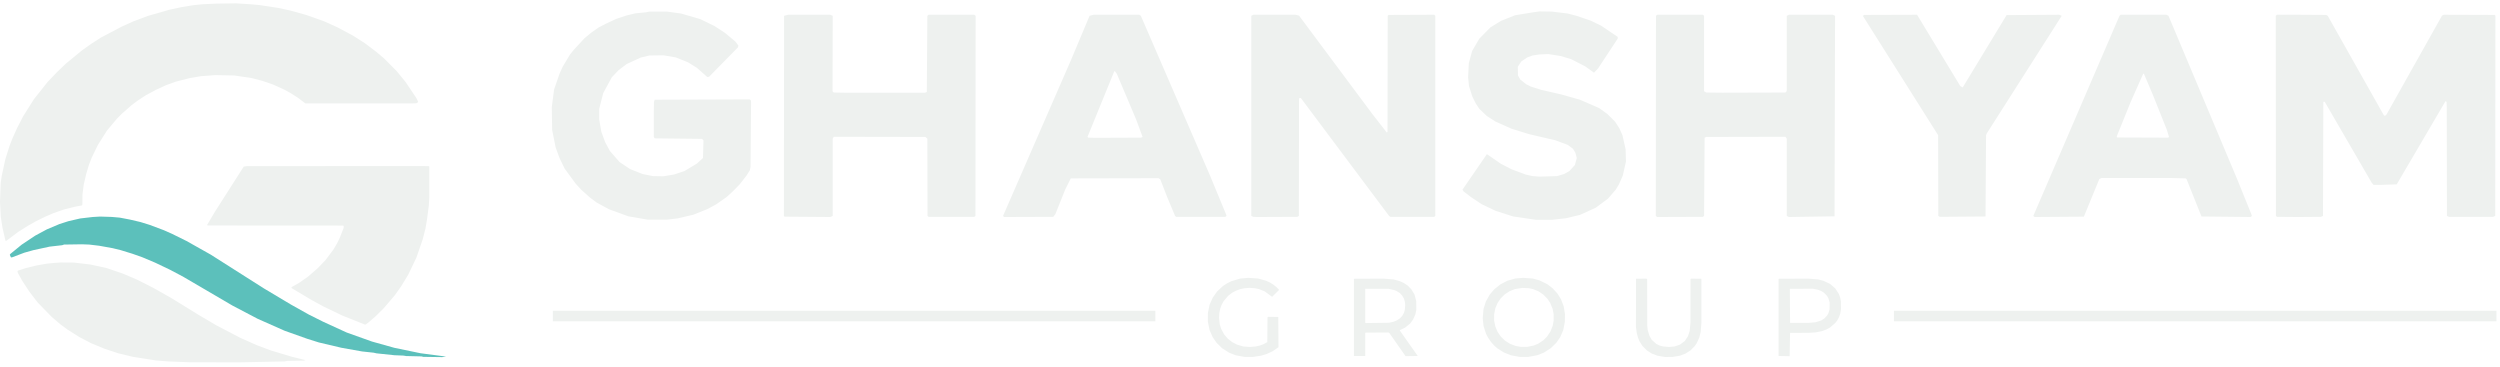
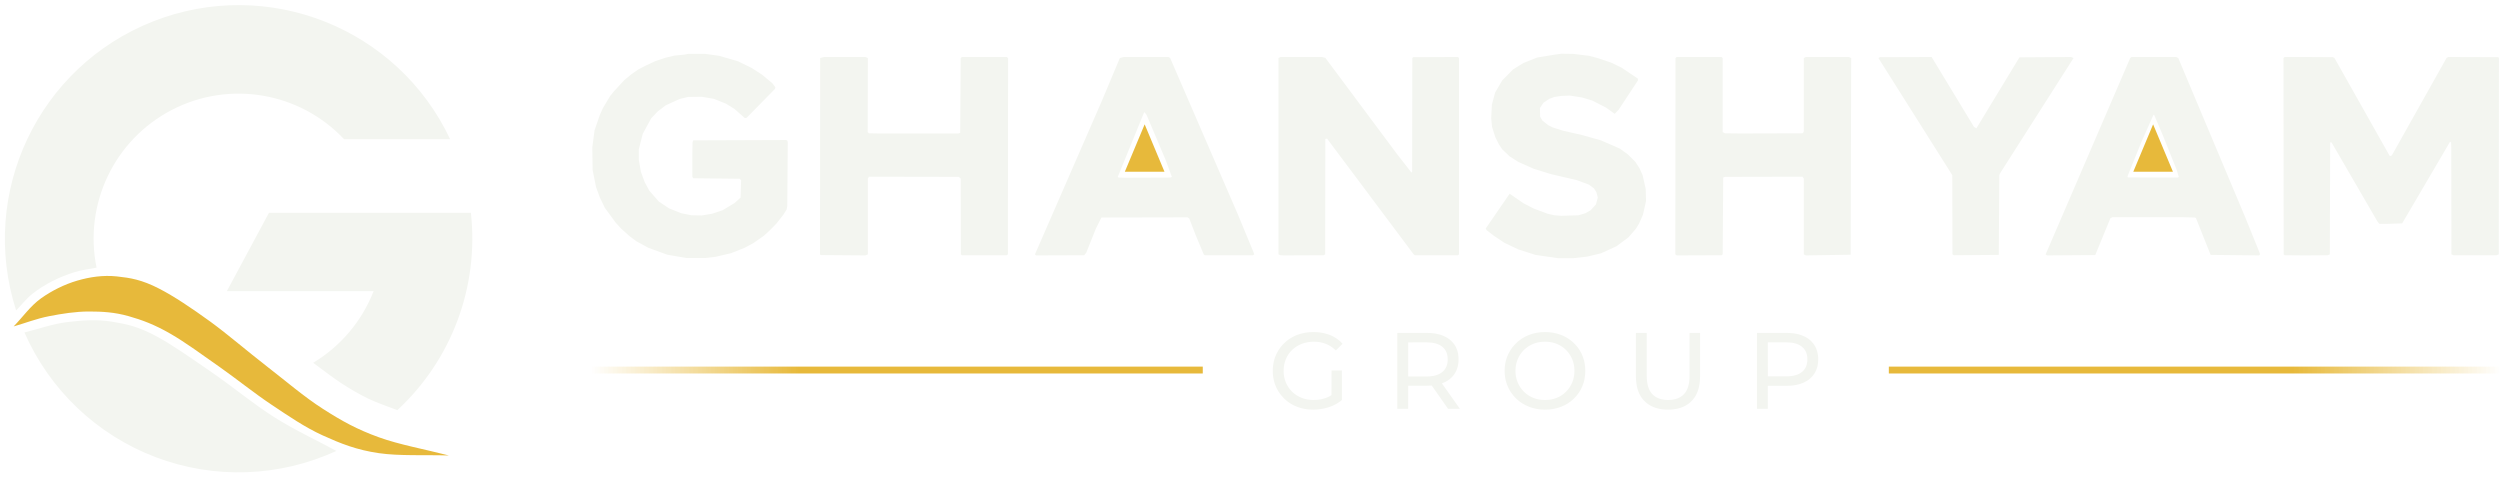
- <svg xmlns="http://www.w3.org/2000/svg" viewBox="0 444 1423.9 209" role="img" aria-labelledby="t">
-   <g transform="translate(-163.55 446.06) scale(0.51284)">
-     <path fill="#EEF1EF" fill-rule="evenodd" d="M559.1 0L581 -0.3L597 0.7L607 1.6L628 4.8L641 7.6L659 12.6L679 19.7L694 26.5L711 35.6L724 43.9L737 53.7L745.6 61L759.5 75L769.3 87L781.4 105L783.3 109L782.6 110L781 110.7L777 110.8L658 110.8L650 104.7L642 99.6L635 95.7L622 89.8L610 85.7L598 82.6L579 79.8L558 79.4L542 80.6L530 82.6L514 86.7L503 90.7L492 95.8L481 101.7L472 107.6L465 112.8L454 122.5L448.6 128L437.7 141L427.6 157L420.8 171L417.7 179L414.7 189L411.9 201L410.5 212L410.4 223L410 224.1L402 225.6L390 228.6L378 232.8L369 236.7L359 241.6L350 246.7L339 253.6L326 263.4L325 263.4L321.7 249L319.8 237L318.9 220L319.7 199L320.9 191L324.8 173L329.5 158L332.6 150L338 138L344.7 125L356.7 106L371.8 87L382.3 76L392 66.7L410 51.9L420 44.8L431 37.7L454 25.6L467 19.7L483 13.7L507 6.8L521 3.8L534 1.7L544 0.7ZM589.6 181L593 180.5L786 180.4L795 180.5L795.7 181L795.7 215L795.2 224L793.1 240L791.4 250L788.3 262L781.4 282L772.3 301L764.4 314L757.3 324L745 338.4L736 347.3L728 354.2L725 356.4L724 356.4L699 346.4L678 336.3L665 329.2L643 316.1L642.5 315L651 310.2L661 303.2L671.6 294L680.3 285L689.3 273L693.4 266L696.3 260L700.6 249L700.6 247L700 246.5L550 246.4L548.8 246L557.7 231ZM378.9 288L386 287.5L401 287.6L419 289.7L437 293.6L455 299.7L471 306.5L489 315.6L509 326.9L539 345.4L559 357.2L586 371.3L604 379.3L620 385.3L643 392.2L658.3 396L656 396.5L638 396.8L635 397.4L585 398.4L529 398.3L506 397.4L492 396.3L467 392.4L450 388.3L435 383.3L420 377.1L407 370.3L394 362.1L386 356.2L376.4 348L360.8 332L351.6 320L343.7 308L338.7 299L338.3 297L339 296.5L348 293.6L360 290.7L371 288.8Z" />
-     <path fill="#5CC0BB" fill-rule="evenodd" d="M421.7 237L430 236.5L443 236.9L452 237.7L463 239.8L475 242.6L485 245.7L501 251.7L510 255.7L526 263.6L553 278.8L612 316.3L642 334.2L662 345.4L678 353.4L704 365.3L732 375.3L757 382.3L786 388.3L814.3 392L810 392.6L789 392.3L787 391.8L770 391.4L767 390.9L757 390.5L737 388.4L734 387.7L721 386.3L698 382.2L673 376.3L660 372.2L635 363.3L605 350L577 335.3L523 303.7L508 295.7L491 287.6L477 281.7L466 277.8L453 273.8L444 271.6L429 268.9L418 267.6L410 267.3L390 267.6L388 268.3L374 269.9L356 273.8L346 276.6L332 281.9L331 281.7L329.8 279L330.4 278L343 267.7L358 257.7L371 250.7L385 244.8L395 241.6L408 238.6Z" />
+ <svg xmlns="http://www.w3.org/2000/svg" viewBox="0 0 1451.48 277" role="img" aria-labelledby="t">
+   <defs>
+     <linearGradient id="r1">
+       <stop offset="0" stop-color="#E7B93B" stop-opacity="0" />
+       <stop offset=".34" stop-color="#E7B93B" />
+     </linearGradient>
+     <linearGradient id="r2">
+       <stop offset=".66" stop-color="#E7B93B" />
+       <stop offset="1" stop-color="#E7B93B" stop-opacity="0" />
+     </linearGradient>
+   </defs>
+   <g transform="translate(0 0) scale(0.277)">
+     <path fill="#F3F5F0" fill-rule="evenodd" d="M943.5 291.8A490.0 490.0 0 0 0 33.8 650.7C45.0 639.2 54.8 626.4 67.6 616.1C80.2 605.9 95.1 596.8 109.9 589.1C124.8 581.5 141.6 575.0 156.7 570.3C172.4 565.5 187.2 564.1 202.4 561.0A303.8 303.8 0 0 1 721.2 291.8ZM563.7 446.1L987.0 446.1A490.0 490.0 0 0 1 832.8 859.7C812.4 851.6 791.4 845.0 771.5 835.4C751.8 825.8 733.5 815.0 714.0 802.3C695.2 789.9 675.6 774.4 656.4 760.4A303.8 303.8 0 0 0 783.1 610.2L475.5 610.2ZM51.2 696.8C81.2 689.5 110.4 678.8 141.0 675.1C171.4 671.4 202.7 669.0 234.4 674.2C265.1 679.3 288.2 683.6 328.2 705.0C361.6 722.9 404.1 753.0 446.5 782.2C486.6 809.8 532.1 847.4 574.5 874.2C618.3 901.9 661.5 921.5 705.0 945.1A490.0 490.0 0 0 1 51.2 696.8Z" />
+     <path fill="#E7B93B" d="M28.6 684.2C47.7 664.6 63.5 641.5 85.9 625.4C108.0 609.6 135.4 595.9 161.9 588.2C188.5 580.5 215.9 576.3 245.2 579.4C273.2 582.4 296.9 586.1 333.4 604.9C364.3 620.7 401.9 645.9 441.2 674.4C477.5 700.9 519.8 737.3 558.8 767.5C598.2 798.0 638.2 832.3 676.4 856.7C716.8 882.6 747.9 899.8 794.0 916.5C837.0 932.1 892.0 942.0 941.0 954.7C892.0 953.1 836.7 956.1 794.0 949.8C747.3 943.0 714.1 929.7 676.4 912.6C639.0 895.6 605.1 872.2 568.6 847.9C533.2 824.3 495.3 793.8 460.8 769.5C425.0 744.3 388.2 717.4 357.9 699.9C323.4 680.0 297.5 670.6 269.7 662.7C240.1 654.3 214.2 652.9 186.4 652.9C158.6 652.9 129.0 657.6 103.1 662.7C76.2 667.9 53.4 677.1 28.6 684.2Z" />
  </g>
-   <g transform="translate(314.88 0)">
-     <path fill="#EEF1EF" fill-rule="evenodd" d="M53.1 451L55 450.6L65 450.6L73 451.7L84 454.9L92 458.8L98 462.7L104 467.7L105.7 470L105.4 471L89 487.7L88 487.9L82 482.6L77 479.5L70 476.7L63 475.5L55 475.6L50 476.8L42 480.5L37.4 484L33.6 488L28.7 497L26.4 506L26.4 512L27.6 519L29.8 525L32.5 530L38 536.3L44 540.3L51 543.1L57 544.3L63 544.4L69 543.4L75 541.4L82 537.2L85.5 534L85.8 524L85 523.1L58 522.8L57.5 522L57.5 508L57.6 502L58 500.8L112 500.6L112.7 501L112.9 502L112.6 539L112.2 541L110.3 544L106.4 549L102.5 553L99 556.2L93 560.4L88 563.1L80 566.3L71 568.4L65 569.1L54 569.1L43 567.2L32 563.2L25 559.4L21 556.4L16.1 552L13 548.6L6.7 540L3.8 534L1.6 528L-0.4 518L-0.6 505L0.7 495L3.8 486L5.6 482L9.8 475L12 472.3L18 465.8L22 462.5L26 459.7L30 457.6L36 454.8L42 452.8L47 451.6ZM558.4 451L562 450.5L569 450.6L578 451.7L583 453L591 455.7L597 458.6L606.5 465L606.5 466L595.3 483L593 485.4L588 481.8L580 477.7L574 475.9L567 474.8L562 475L558 475.6L555 476.7L551.6 479L549.6 482L549.7 487L551 489.3L554.4 492L557 493.3L563 495.2L574 497.7L585 500.8L596 505.6L600.7 509L605 513.3L607.4 517L609.2 521L611 529L611.2 536L609.4 544L607.2 549L605.4 552L601 557.1L594 562.3L585 566.4L577 568.3L569 569.2L560 569.2L547 567.3L537 564.1L529 560.3L523 556.3L518.7 553L518.1 552L532 531.8L540 537.3L546 540.4L554 543.4L558 544.3L562 544.6L572 544.3L576 543.1L579 541.4L582.1 538L583.2 534L582.4 531L581 528.7L578 526.5L571 523.9L556 520.4L546 517.3L537 513.3L532 510.1L527.7 506L525.7 503L523.7 499L521.8 493L521.3 488L521.7 480L523.6 473L527.7 466L534 459.6L540 455.9L548 452.7ZM131.7 453L134 452.4L158 452.4L159.4 453L159.3 496L160 496.7L166 496.8L212 496.8L213 496.4L213.3 453L214 452.4L234 452.4L240 452.4L240.8 453L240.7 567L240 567.5L224 567.5L214 567.5L213.4 567L213.3 523L212.2 522L160 521.9L159.4 523L159.4 567L158 567.6L132 567.4L131.6 567ZM305.7 453L308 452.4L334 452.4L334.9 453L374.3 544L383.4 566L383.7 567L383 567.5L355 567.5L354.4 567L349.8 556L346 546.2L345 545.5L342 545.5L295 545.6L291.8 552L286.2 566L285 567.5L257 567.6L256.4 567L295.2 478ZM397.8 453L399 452.4L402 452.4L423 452.4L425 452.9L466.8 509L475 519.5L475.4 519L475.4 516L475.5 453L476 452.5L500 452.4L502 452.4L502.6 453L502.6 567L502 567.5L483 567.5L477 567.5L476.3 567L426 499.8L425 500L424.9 567L424 567.5L401 567.6L399 567.5L397.8 567ZM628.3 453L629 452.4L650 452.4L655 452.4L655.7 453L655.7 496L657 496.7L666 496.8L702 496.7L702.7 496L702.8 495L702.8 453L704 452.4L729 452.4L730.3 453L730 567.2L704 567.6L702.8 567L702.8 523L702 521.9L657 522L656 522.4L655.7 567L655 567.5L629 567.6L628.2 567ZM746.1 453L747 452.5L777 452.4L801.6 493L803 493.8L828 452.6L858 452.4L859.4 453L816.7 520L816.3 521L816 567.3L790 567.5L789.1 567L789 521ZM892.3 453L893 452.4L898 452.4L919 452.4L920.2 453L959.3 546L967.4 566L967.7 567L967 567.6L939 567.3L930.5 546L930 545.6L922 545.4L882 545.4L880.8 546L872 567.4L844 567.6L843.2 567ZM981.3 453L982 452.4L994 452.4L1010 452.5L1010.9 453L1043 509.9L1044 509.7L1044.5 509L1076 452.9L1077 452.4L1106 452.5L1106.4 453L1106.3 567L1105 567.5L1080 567.5L1078.8 567L1078.7 505L1078.6 502L1078 501.6L1050.2 549L1041 549.3L1037 549.3L1035.9 548L1009.2 502L1008.4 502L1008.2 567L1007 567.5L994 567.6L982 567.5L981.4 567ZM319.6 485L320 484.4L321.2 486L332.2 512L335.9 522L335 522.4L309 522.5L305 522.4L304.5 522ZM905.8 486L906.2 486L911.3 498L919.3 518L920.5 522L920 522.4L917 522.4L891 522.3L890.7 522L891 521L898.7 502Z" />
-     <g fill="#EEF1EF">
-       <path fill-rule="evenodd" transform="translate(373.17 647) scale(0.25)" d="M91.5 -179L114 -177.5L132 -172.5L141 -168.4L149 -163.4L155.7 -158L161.6 -152L161.4 -151L146 -135.8L129 -148.2L116 -153.4L107 -155.3L95 -156.2L83 -155.3L73 -153.2L63 -149.4L55 -145.1L46 -138.2L35.6 -126L30.7 -117L27.8 -109L25.7 -99L25.1 -88L26.7 -73L29.8 -63L36.8 -50L45 -40.5L55 -32.6L66 -26.9L80 -22.7L95 -21.5L109 -22.7L118 -24.8L126 -27.7L135 -32.6L135.5 -89L137 -90.2L160 -89.9L160.5 -21L147 -11.7L134 -5.7L121 -1.7L102 1.2L83 1.1L63 -2.6L48 -8.5L32 -18.7L19.5 -31L10.5 -44L3.5 -60L-0.4 -79L-0.3 -99L3.6 -118L10.8 -134L20.7 -148L34 -160.4L43 -166.3L53 -171.3L73 -177.3ZM717.6 -179L740 -177.4L755 -173.3L773 -164.5L785 -155.3L796.2 -143L804.2 -130L810.3 -114L813.2 -96L812.9 -79L809.3 -60L802.4 -44L793.4 -31L781 -18.9L765 -8.6L750 -2.7L729 1.2L710 1.1L690 -2.6L674 -9L659 -18.5L652 -24.7L644.6 -33L637.8 -43L633.6 -51L627.7 -69L625.8 -87L627.6 -108L632.9 -125L641.9 -141L652 -152.8L666 -164.1L682 -172.4L700 -177.5ZM333.3 -177L401 -177.1L423 -175.3L437 -171.4L446 -167.3L455 -161.3L463.1 -153L470.4 -141L474.3 -126L474.5 -106L472.4 -96L467.1 -84L460.5 -75L449 -65.6L437.4 -60L436.9 -59L477.8 -1L450 -0.6L413.3 -53L411 -54.5L359 -54.2L358.1 -53L358.1 -1L332.4 -1L332.4 -176ZM975 -177L999 -177.1L1000.4 -176L1000.6 -70L1001.7 -60L1005.6 -47L1010.7 -38L1021 -28.7L1029 -24.7L1036 -22.8L1050 -21.5L1063 -22.7L1075 -26.8L1086.1 -35L1093.4 -46L1097.3 -58L1099.1 -77L1099.2 -176L1100 -177.1L1123.3 -177L1124 -176L1124 -77L1122.4 -56L1119.2 -43L1113.3 -30L1108.4 -23L1099 -13.6L1088 -6.6L1075 -1.6L1058 1.2L1041 1.3L1024 -1.6L1011 -6.5L1000 -13.5L989.5 -24L982.7 -35L979.5 -43L976.6 -54L974.9 -67ZM1300.8 -177L1369 -177.1L1390 -175.4L1402 -172.3L1417 -165.3L1429 -154.9L1437.3 -142L1440.2 -134L1441.9 -125L1442 -107L1440.2 -97L1437.3 -89L1433.5 -82L1429 -76.2L1417 -65.8L1409 -61.5L1399 -57.7L1384 -54.7L1369 -53.8L1326 -53.6L1325 -0.5L1299.8 -1L1299.8 -176ZM716 -156L731 -155.4L741 -153.2L753 -148.2L763.7 -141L773 -131.6L779.4 -122L785.2 -108L787.4 -96L787.4 -82L785.3 -70L780.2 -57L772.2 -45L764 -36.8L752 -28.9L742 -24.8L727 -21.7L713 -21.7L701 -23.8L688 -28.7L676.5 -36L667 -45.2L659.6 -56L654.6 -68L651.7 -82L651.8 -96L654.6 -110L659.8 -122L666.6 -132L676 -141.4L687 -148.5L699 -153.4ZM358.1 -154L411 -154.1L424 -151.2L429 -149.3L437 -144.3L442 -138.9L446.2 -132L448.3 -125L449.2 -117L448.3 -106L446.2 -99L442.2 -92L437 -86.6L430 -82L422 -78.8L412 -76.7L359 -76L358.1 -77ZM1325.5 -154L1378 -154.2L1389 -152.1L1397 -149L1403 -145.3L1410.2 -138L1413.5 -132L1416.2 -123L1416 -107L1413.2 -98L1410.3 -93L1404 -86.4L1397 -81.9L1384 -77.8L1368 -76.4L1326 -76.5Z" />
-       <rect x="0" y="621" width="343.17" height="6" />
-       <rect x="763.83" y="621" width="343.17" height="6" />
-     </g>
+   <g transform="translate(344.48 -419.31)">
+     <path fill="#F3F5F0" fill-rule="evenodd" d="M53.1 451L55 450.6L65 450.6L73 451.7L84 454.9L92 458.8L98 462.7L104 467.7L105.7 470L105.4 471L89 487.7L88 487.9L82 482.6L77 479.5L70 476.7L63 475.5L55 475.6L50 476.8L42 480.5L37.4 484L33.6 488L28.7 497L26.4 506L26.4 512L27.6 519L29.8 525L32.5 530L38 536.3L44 540.3L51 543.1L57 544.3L63 544.4L69 543.4L75 541.4L82 537.2L85.5 534L85.8 524L85 523.1L58 522.8L57.5 522L57.5 508L57.6 502L58 500.8L112 500.6L112.7 501L112.9 502L112.6 539L112.2 541L110.3 544L106.4 549L102.5 553L99 556.2L93 560.4L88 563.1L80 566.3L71 568.4L65 569.1L54 569.1L43 567.2L32 563.2L25 559.4L21 556.4L16.1 552L13 548.6L6.7 540L3.8 534L1.6 528L-0.4 518L-0.6 505L0.7 495L3.8 486L5.6 482L9.8 475L12 472.3L18 465.8L22 462.5L26 459.7L30 457.6L36 454.8L42 452.8L47 451.6ZM558.4 451L562 450.5L569 450.6L578 451.7L583 453L591 455.7L597 458.6L606.5 465L606.5 466L595.3 483L593 485.4L588 481.8L580 477.7L574 475.9L567 474.8L562 475L558 475.6L555 476.7L551.6 479L549.6 482L549.7 487L551 489.3L554.4 492L557 493.3L563 495.2L574 497.7L585 500.8L596 505.6L600.7 509L605 513.3L607.4 517L609.2 521L611 529L611.2 536L609.4 544L607.2 549L605.4 552L601 557.1L594 562.3L585 566.4L577 568.3L569 569.2L560 569.2L547 567.3L537 564.1L529 560.3L523 556.3L518.7 553L518.1 552L532 531.8L540 537.3L546 540.4L554 543.4L558 544.3L562 544.6L572 544.3L576 543.1L579 541.4L582.1 538L583.2 534L582.4 531L581 528.7L578 526.5L571 523.9L556 520.4L546 517.3L537 513.3L532 510.1L527.7 506L525.7 503L523.7 499L521.8 493L521.3 488L521.7 480L523.6 473L527.7 466L534 459.6L540 455.9L548 452.7ZM131.7 453L134 452.4L158 452.4L159.4 453L159.3 496L160 496.7L166 496.8L212 496.8L213 496.4L213.3 453L214 452.4L234 452.4L240 452.4L240.8 453L240.7 567L240 567.5L224 567.5L214 567.5L213.4 567L213.3 523L212.2 522L160 521.9L159.4 523L159.4 567L158 567.6L132 567.4L131.6 567ZM305.7 453L308 452.4L334 452.4L334.9 453L374.3 544L383.4 566L383.7 567L383 567.5L355 567.5L354.4 567L349.8 556L346 546.2L345 545.5L342 545.5L295 545.6L291.8 552L286.2 566L285 567.5L257 567.6L256.4 567L295.2 478ZM397.8 453L399 452.4L402 452.4L423 452.4L425 452.9L466.8 509L475 519.5L475.4 519L475.4 516L475.5 453L476 452.5L500 452.4L502 452.4L502.6 453L502.6 567L502 567.5L483 567.5L477 567.5L476.3 567L426 499.8L425 500L424.9 567L424 567.5L401 567.6L399 567.5L397.8 567ZM628.3 453L629 452.4L650 452.4L655 452.4L655.7 453L655.7 496L657 496.7L666 496.8L702 496.7L702.7 496L702.8 495L702.8 453L704 452.4L729 452.4L730.3 453L730 567.2L704 567.6L702.8 567L702.8 523L702 521.9L657 522L656 522.4L655.7 567L655 567.5L629 567.6L628.2 567ZM746.1 453L747 452.5L777 452.4L801.6 493L803 493.8L828 452.6L858 452.4L859.4 453L816.7 520L816.3 521L816 567.3L790 567.5L789.1 567L789 521ZM892.3 453L893 452.4L898 452.4L919 452.4L920.2 453L959.3 546L967.4 566L967.7 567L967 567.6L939 567.3L930.5 546L930 545.6L922 545.4L882 545.4L880.8 546L872 567.4L844 567.6L843.2 567ZM981.3 453L982 452.4L994 452.4L1010 452.5L1010.9 453L1043 509.9L1044 509.7L1044.5 509L1076 452.9L1077 452.4L1106 452.5L1106.4 453L1106.3 567L1105 567.5L1080 567.5L1078.8 567L1078.7 505L1078.6 502L1078 501.6L1050.2 549L1041 549.3L1037 549.3L1035.9 548L1009.2 502L1008.4 502L1008.2 567L1007 567.5L994 567.6L982 567.5L981.4 567ZM319.6 485L320 484.4L321.2 486L332.2 512L335.9 522L335 522.4L309 522.5L305 522.4L304.5 522ZM905.8 486L906.2 486L911.3 498L919.3 518L920.5 522L920 522.4L917 522.4L891 522.3L890.7 522L891 521L898.7 502Z" />
+     <path fill="#E7B93B" d="M320.1 491.5L331.6 519H308.6ZM905.6 491.5L917.1 519H894.1Z" />
  </g>
+   <path fill="#F3F5F0" fill-rule="evenodd" transform="translate(735.99 237.39)" d="M24.05 -44.5L26.6 -44.6L28.7 -44.53L29.8 -44.43L31.3 -44.22L32.8 -43.93L35.3 -43.22L36.8 -42.63L38.1 -42.01L40.1 -40.81L42 -39.33L43.47 -37.8L39.6 -33.93L37.6 -35.63L36.4 -36.44L35.2 -37.11L33.8 -37.74L32 -38.34L30.2 -38.73L28.6 -38.93L26.8 -39L25 -38.93L23.4 -38.72L21.2 -38.23L19.8 -37.75L18 -36.93L16.8 -36.25L15.5 -35.34L14.2 -34.23L13.1 -33.05L12.07 -31.7L11.29 -30.4L10.57 -28.9L9.97 -27.2L9.58 -25.6L9.36 -24L9.27 -21.8L9.36 -20.2L9.56 -18.7L9.97 -17L10.58 -15.3L11.25 -13.9L12.08 -12.5L13.06 -11.2L14.2 -9.95L15.3 -8.98L16.7 -7.96L18.3 -7.05L19.8 -6.39L21.4 -5.85L23 -5.48L24.6 -5.26L26.4 -5.16L28.9 -5.26L30.4 -5.46L31.5 -5.68L33.6 -6.27L35.1 -6.87L35.9 -7.28L37.06 -8L37.1 -22.3L43.1 -22.31L43.13 -5.2L42.3 -4.48L40.7 -3.38L39.5 -2.68L37.6 -1.76L35.5 -0.97L33.3 -0.36L31.3 0.04L28.9 0.34L26.5 0.45L23.8 0.34L21.6 0.04L19.3 -0.48L17.2 -1.17L14.9 -2.17L13 -3.26L11.3 -4.47L9.56 -6L7.68 -8.1L6.27 -10.1L5.17 -12.1L4.28 -14.2L3.67 -16.2L3.26 -18.2L3.07 -19.7L2.99 -20.9L2.99 -23.2L3.18 -25.4L3.65 -27.9L4.26 -29.9L5.15 -32L6.37 -34.2L7.57 -35.9L8.9 -37.45L10.9 -39.33L12.2 -40.32L14.3 -41.63L16.1 -42.53L17.1 -42.94L19.2 -43.63L21.9 -44.23ZM158.59 -44.5L161.1 -44.6L163.4 -44.51L165.6 -44.23L167.9 -43.74L170.4 -42.93L172.2 -42.13L174 -41.14L175.5 -40.13L177 -38.94L178.6 -37.37L180.03 -35.7L181.12 -34.1L182.23 -32.1L183.03 -30.2L183.74 -27.9L184.13 -25.9L184.33 -24.2L184.41 -22L184.32 -19.8L183.93 -17.1L183.42 -15.1L182.73 -13.2L181.73 -11.1L180.63 -9.3L179.34 -7.6L177.74 -5.9L176.1 -4.47L174.4 -3.26L172.5 -2.17L170.2 -1.16L168.1 -0.47L165.9 0.03L163.6 0.35L160.9 0.45L158.5 0.34L156.2 0.03L153.7 -0.57L151.9 -1.18L149.7 -2.15L147.7 -3.27L146 -4.48L144.26 -6L142.76 -7.6L141.26 -9.6L140.46 -10.9L139.88 -12L138.96 -14.1L138.27 -16.3L137.87 -18.3L137.66 -20.1L137.58 -22L137.62 -23.2L137.68 -24.4L137.86 -25.8L138.28 -27.9L138.97 -30.1L139.75 -31.9L140.97 -34.1L142.07 -35.7L143.5 -37.37L145 -38.84L145.7 -39.44L147.6 -40.81L149.5 -41.91L151.5 -42.83L153.8 -43.63L155.9 -44.13ZM75.4 -44.1L92.4 -44.1L94.6 -44.03L96.6 -43.84L97.8 -43.64L100.3 -43.04L101.7 -42.53L103.2 -41.84L104.6 -41.03L105.7 -40.23L106.5 -39.55L107.62 -38.4L108.53 -37.2L109.34 -35.8L110.14 -33.8L110.54 -32.2L110.82 -29.7L110.83 -28.1L110.71 -26.5L110.32 -24.4L109.63 -22.4L109.03 -21.2L108.14 -19.8L107.13 -18.6L105.8 -17.36L104.4 -16.36L103.2 -15.68L101.17 -14.8L111.43 -0.3L111.56 -0.1L111.5 -0.05L104.8 -0.05L104.7 -0.1L95.73 -12.9L95.31 -13.5L95.2 -13.56L92.6 -13.45L81.6 -13.43L81.57 -0.1L81.5 -0.05L75.4 -0.05L75.27 -0.1L75.27 -43.9L75.3 -44.05ZM213.9 -44.1L220 -44.1L220.09 -44L220.09 -19.3L220.15 -17.5L220.29 -15.9L220.55 -14.3L220.88 -13L221.37 -11.6L221.96 -10.4L222.78 -9.2L223.28 -8.6L224.14 -7.8L225.1 -7.07L226.6 -6.27L228.3 -5.66L230.4 -5.27L232.5 -5.15L234.6 -5.27L236.7 -5.66L238.2 -6.17L239.6 -6.87L240.9 -7.78L241.93 -8.8L242.44 -9.4L243.02 -10.3L243.62 -11.5L244.14 -12.9L244.51 -14.4L244.74 -15.8L244.92 -17.9L244.95 -44L245 -44.1L245.1 -44.1L251 -44.1L251.05 -44L251.05 -18.6L250.93 -16.1L250.73 -14.4L250.34 -12.4L249.94 -11L249.44 -9.6L248.64 -7.9L247.84 -6.6L246.84 -5.3L245.4 -3.85L244.2 -2.88L242.8 -1.98L241.2 -1.18L239.6 -0.58L237.7 -0.07L235.2 0.32L233.5 0.43L231.3 0.43L229 0.24L227.2 -0.07L225.3 -0.58L223.7 -1.18L222.1 -1.98L220.7 -2.88L219.6 -3.76L218.2 -5.13L217.17 -6.4L216.58 -7.3L215.77 -8.8L214.98 -10.8L214.58 -12.2L214.26 -13.6L213.87 -16.7L213.8 -19.1L213.8 -44ZM284.2 -44.1L301.2 -44.1L303.3 -44.04L305.5 -43.84L306.8 -43.62L308.1 -43.34L310 -42.74L312.1 -41.83L313.9 -40.73L314.8 -40.03L315.48 -39.4L316.82 -37.9L317.93 -36.2L318.54 -34.9L319.13 -33.1L319.52 -31.1L319.63 -29.9L319.65 -28.7L319.53 -26.5L319.13 -24.4L318.45 -22.4L317.44 -20.5L316.23 -18.9L315 -17.68L314 -16.87L313.1 -16.27L311.2 -15.26L309.1 -14.46L307.2 -13.97L305.5 -13.67L303.8 -13.48L301.3 -13.4L290.5 -13.4L290.4 -13.33L290.38 -0.1L290.3 -0.05L284.2 -0.05L284.09 -0.1L284.09 -43.9L284.1 -44.01ZM159.1 -38.91L157.2 -38.65L155.6 -38.24L154.2 -37.74L152.5 -36.94L151.3 -36.23L149.7 -35.03L148.8 -34.22L147.77 -33.1L146.78 -31.8L145.87 -30.3L145.16 -28.8L144.57 -27.1L144.18 -25.5L143.96 -23.9L143.87 -22.1L143.96 -20.2L144.17 -18.7L144.58 -17L145.19 -15.3L145.85 -13.9L146.76 -12.4L147.66 -11.2L148.8 -9.94L150 -8.86L151.4 -7.86L152.8 -7.05L154.3 -6.37L155.8 -5.85L157.4 -5.47L158.9 -5.26L161.1 -5.15L163.2 -5.26L164.6 -5.46L166.3 -5.87L167.8 -6.39L169.3 -7.06L170.8 -7.96L171.9 -8.76L173.2 -9.93L174.43 -11.3L175.24 -12.4L176.14 -13.9L176.85 -15.4L177.42 -17L177.82 -18.7L178.03 -20.2L178.12 -22.1L178.04 -23.9L177.83 -25.4L177.43 -27.1L176.83 -28.8L176.13 -30.3L175.22 -31.8L174.33 -33L173.24 -34.2L172.1 -35.24L170.9 -36.12L169.4 -37.03L167.9 -37.72L166.5 -38.22L164.9 -38.64L162.8 -38.93L161.1 -39ZM81.6 -38.61L81.6 -18.83L92.3 -18.8L94.1 -18.87L96.3 -19.15L97.6 -19.47L98.8 -19.88L99.7 -20.28L100.7 -20.87L101.5 -21.49L102.2 -22.15L102.83 -22.9L103.34 -23.7L103.74 -24.5L104.14 -25.6L104.33 -26.4L104.5 -27.7L104.54 -28.6L104.44 -30.4L104.14 -31.9L103.74 -33L103.34 -33.8L102.81 -34.6L102.23 -35.3L101.2 -36.23L99.8 -37.13L98.6 -37.65L97.4 -38.03L95.4 -38.44L92.3 -38.63ZM290.5 -38.63L290.38 -38.5L290.42 -18.9L302 -18.88L304.1 -19.06L305.4 -19.27L307.5 -19.87L308.6 -20.37L309.3 -20.77L310.4 -21.59L311.04 -22.2L311.63 -22.9L312.15 -23.7L312.55 -24.5L313.02 -25.9L313.32 -27.7L313.32 -29.9L313.14 -31.1L312.93 -32L312.64 -32.8L312.15 -33.8L311.63 -34.6L311.13 -35.2L310 -36.24L308.6 -37.14L307.2 -37.73L305.4 -38.23L304.2 -38.44L301.1 -38.63Z" />
+   <rect fill="url(#r1)" x="343.48" y="212.85" width="354.84" height="3.99" />
+   <rect fill="url(#r2)" x="1096.64" y="212.85" width="354.84" height="3.99" />
</svg>
